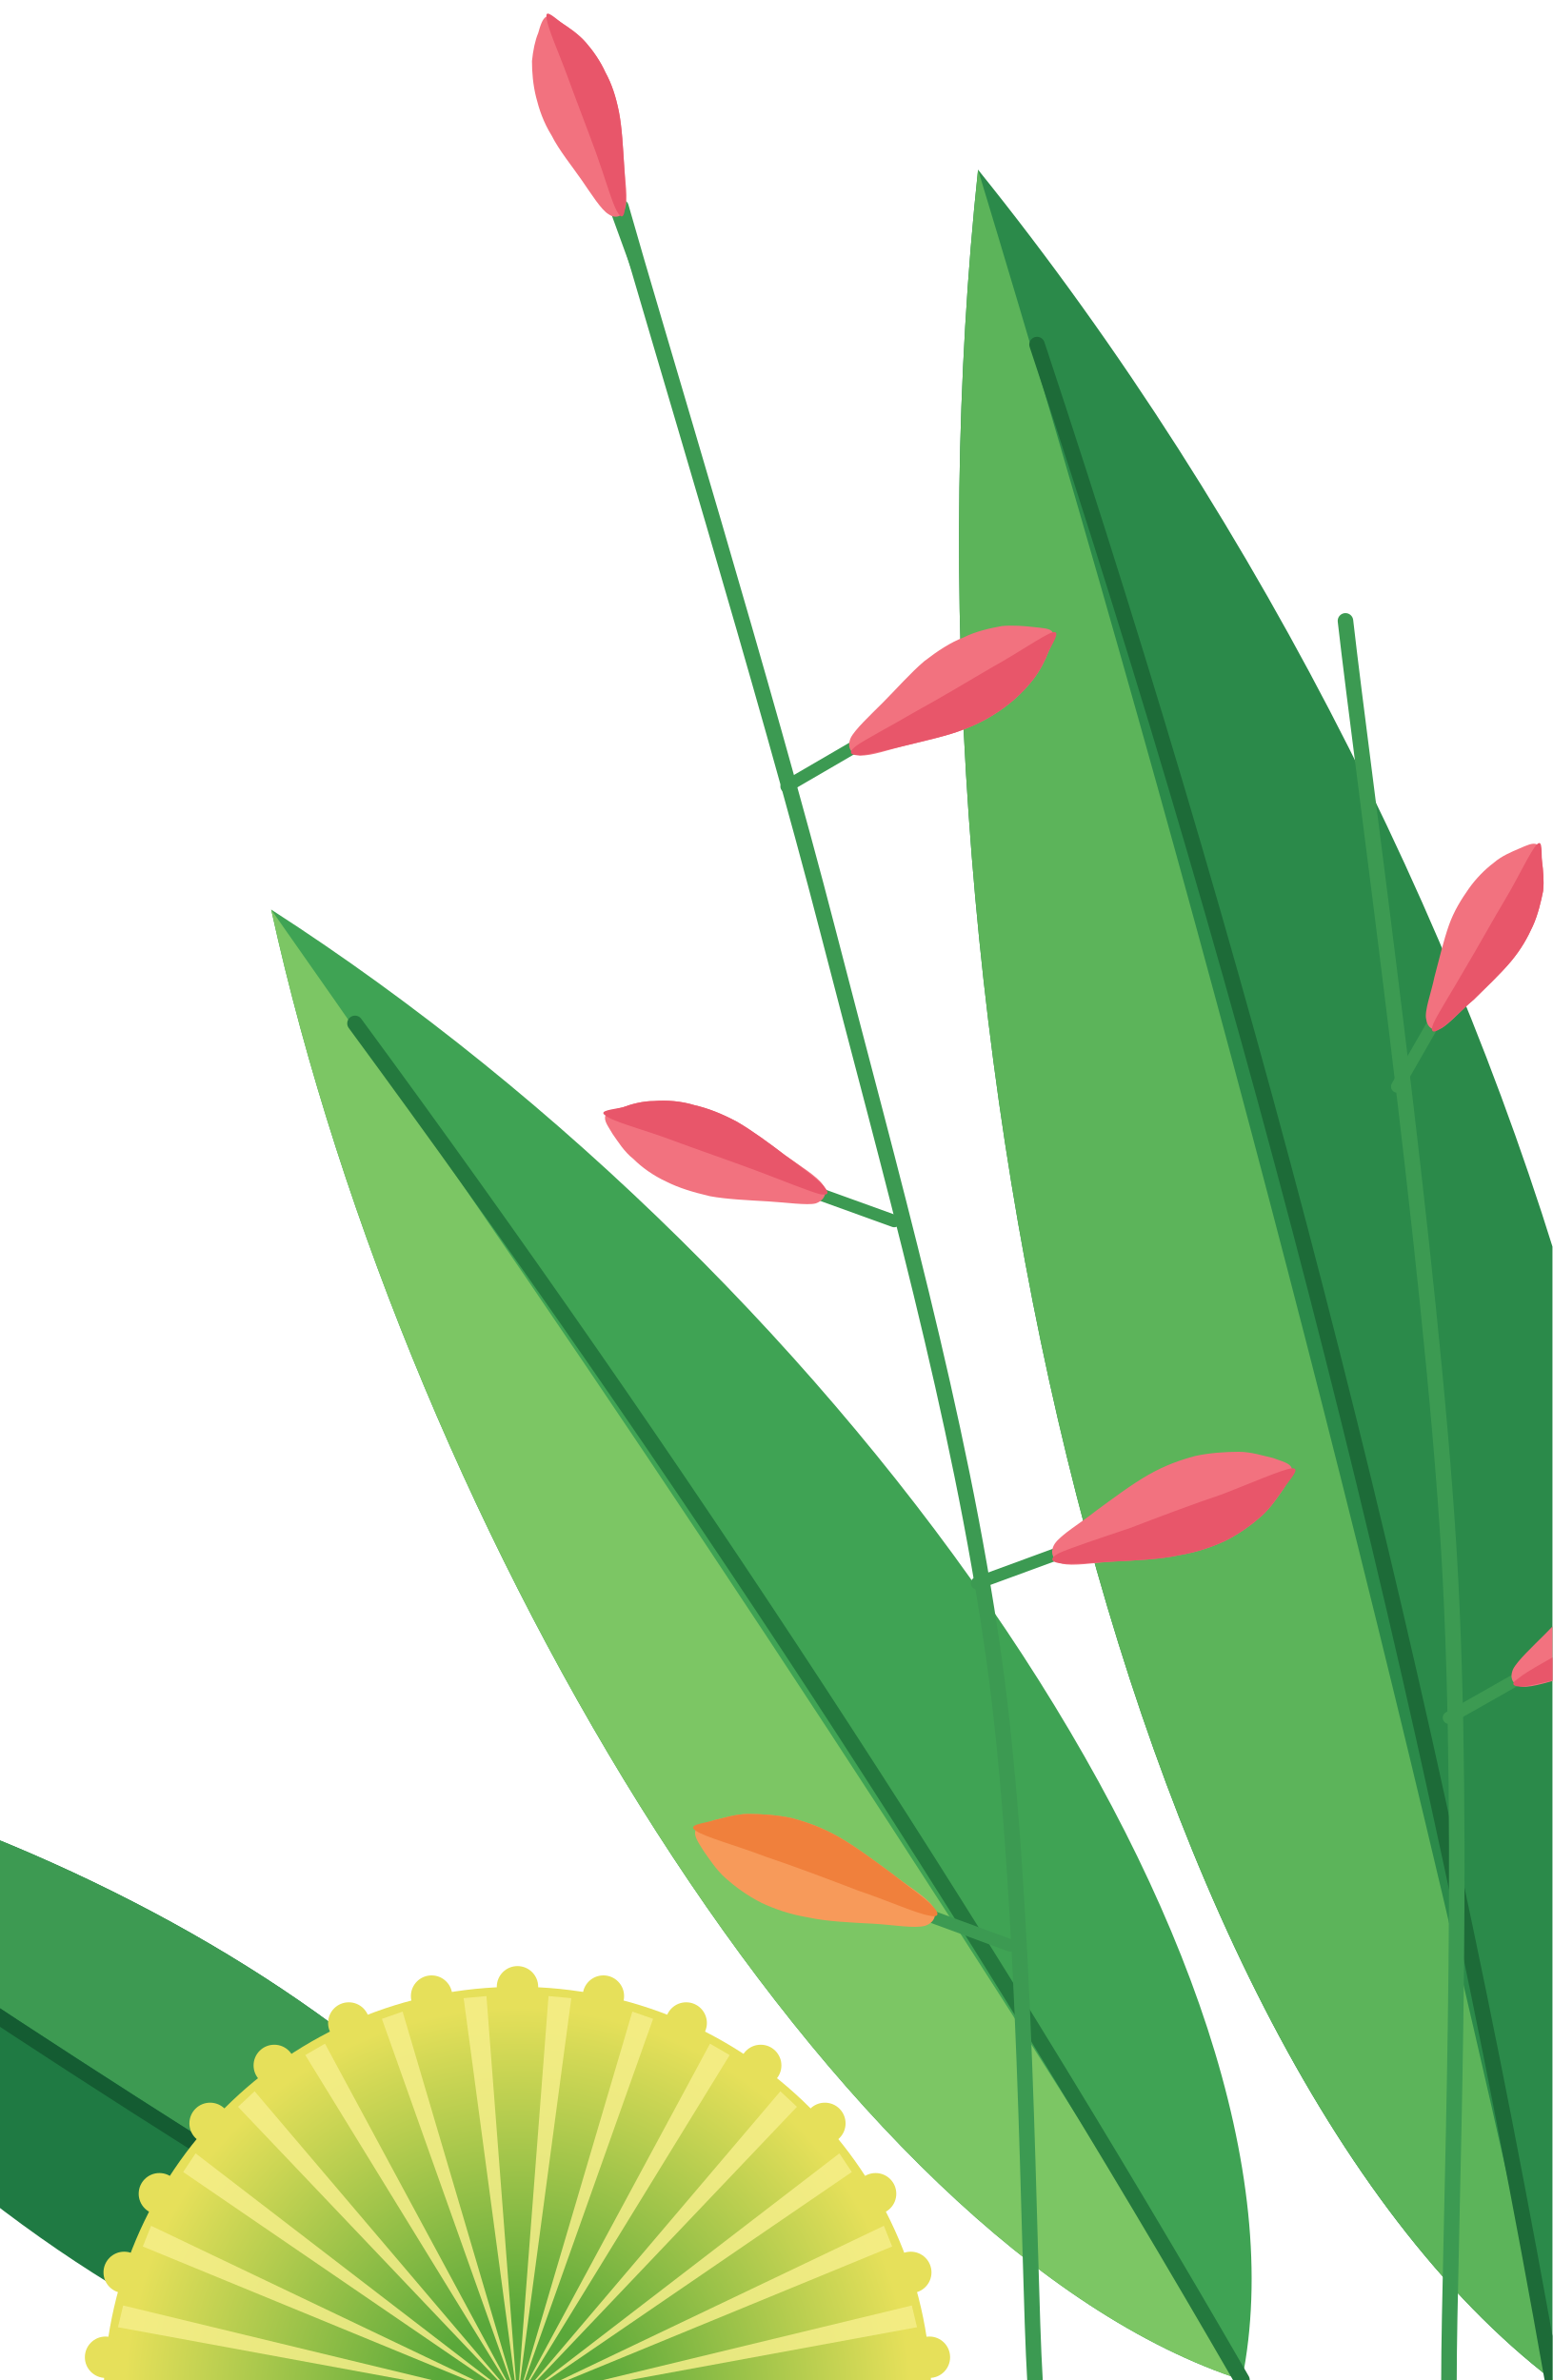
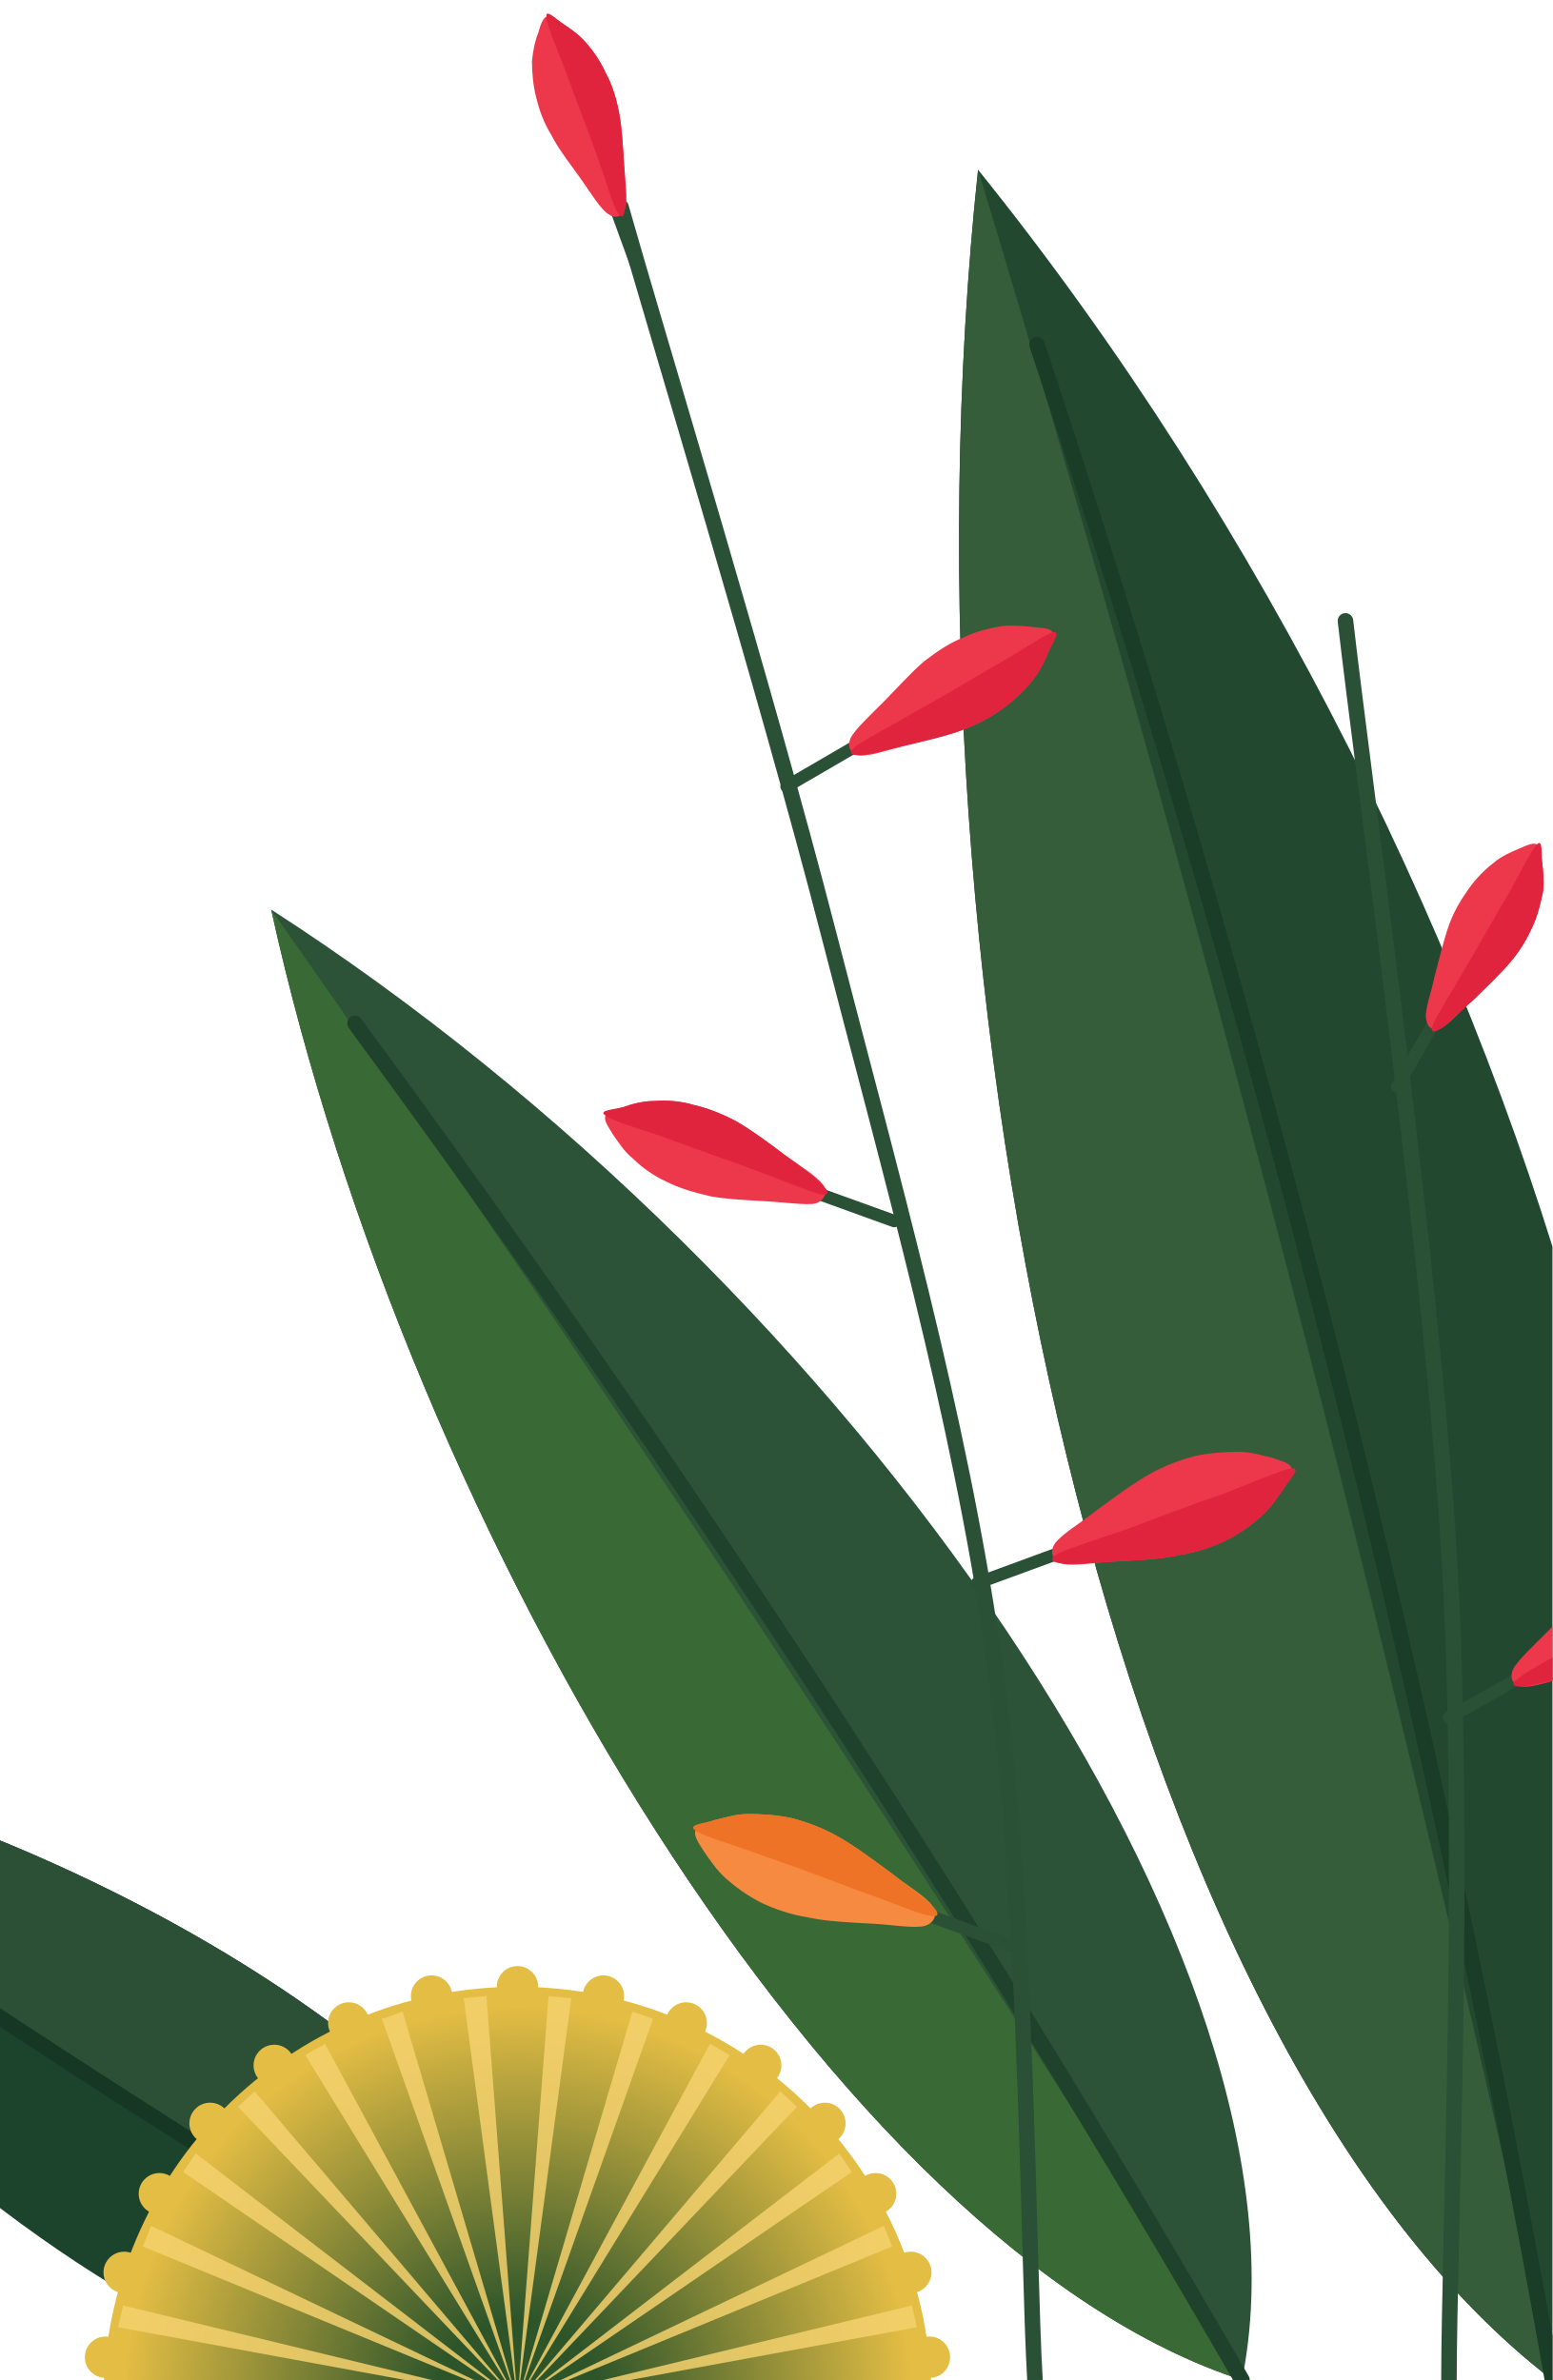
<svg xmlns="http://www.w3.org/2000/svg" viewBox="0 0 150 230" width="150" height="230" preserveAspectRatio="xMidYMid slice">
  <defs>
    <radialGradient id="fn10" cx="50" cy="232" r="40" gradientUnits="userSpaceOnUse">
-       <stop offset=".2" stop-color="#5aa83a" />
-       <stop offset=".95" stop-color="#e6e05a" />
+       <stop offset=".2" stop-color="#2e552a" />
+       <stop offset=".95" stop-color="#e3bd44" />
    </radialGradient>
  </defs>
-   <path d="M150 230C177.7 184.9 149.7 84.9 94.5 16.4C86 96.1 107.4 197.3 150 230Z" fill="#2b8a4a" />
-   <path d="M150 230C107.4 197.3 86 96.1 94.5 16.4Q126.6 122.4 150 230Z" fill="#5cb45a" />
-   <path d="M150 230Q132.4 130.3 100.2 33.3" fill="none" stroke="#1d6b38" stroke-width="1.5" stroke-linecap="round" />
-   <path d="M120 230C128.1 190 82.4 124.1 26.2 87.9C39.6 148.8 80.8 217.3 120 230Z" fill="#3fa354" />
-   <path d="M120 230C80.8 217.3 39.6 148.8 26.2 87.9Q75.3 157.7 120 230Z" fill="#7cc664" />
-   <path d="M120 230Q80.9 162.3 34.3 98.9" fill="none" stroke="#24793e" stroke-width="1.5" stroke-linecap="round" />
-   <path d="M60 232C52.9 201 4.2 172.7-40.9 166.8C-16.7 208.9 29.8 241 60 232Z" fill="#1f7a43" />
-   <path d="M60 232C52.9 201 4.2 172.7-40.9 166.8Q8.8 200.7 60 232Z" fill="#3d9a52" />
-   <path d="M60 232Q12.2 204.4-33.1 172.4" fill="none" stroke="#145c32" stroke-width="1.5" stroke-linecap="round" />
-   <path d="M100 230C99.3 218.3 99.3 183.3 96 160C92.7 136.7 86 113.3 80 90C74 66.7 63.3 31.7 60 20" fill="none" stroke="#3c9a52" stroke-width="1.5" stroke-linecap="round" />
-   <path d="M97.6 188L89.7 185.1" stroke="#3c9a52" stroke-width="1.2" stroke-linecap="round" />
-   <path d="M90.1 184.2C89.5 183.3 87.6 182.2 86.1 181C84.6 179.9 82.6 178.4 81 177.5C79.4 176.6 78 176.1 76.5 175.7C75.1 175.4 73.6 175.3 72.3 175.3C71.1 175.3 69.9 175.7 69 175.9C68.2 176.2 67.3 176.4 67.2 176.9C67 177.4 67.5 178.1 68 178.9C68.5 179.6 69.2 180.7 70.1 181.5C71 182.3 72.2 183.2 73.6 183.9C74.9 184.5 76.3 185 78.1 185.3C79.9 185.7 82.4 185.8 84.3 185.9C86.2 186 88.4 186.4 89.4 186.1C90.3 185.8 90.6 185 90.1 184.2Z" fill="#f79a5a" />
-   <path d="M90.1 184.2C89.5 183.5 87.6 182.2 86.1 181C84.6 179.9 82.6 178.4 81 177.5C79.4 176.6 78 176.1 76.5 175.7C75.1 175.4 73.6 175.3 72.3 175.3C71.1 175.3 69.9 175.7 69 175.9C68.2 176.2 66.3 176.3 67.2 176.9C68 177.5 71.3 178.4 73.9 179.4C76.6 180.3 80.3 181.7 82.9 182.7C85.6 183.6 88.5 184.9 89.7 185.1C90.9 185.4 90.7 184.8 90.1 184.2Z" fill="#f0803c" />
-   <path d="M94.4 153L102.3 150.1" stroke="#3c9a52" stroke-width="1.2" stroke-linecap="round" />
-   <path d="M102.6 151.1C103.6 151.4 105.8 151 107.7 150.9C109.6 150.8 112.1 150.7 113.9 150.3C115.7 150 117.1 149.5 118.4 148.9C119.8 148.2 121 147.3 121.9 146.5C122.8 145.7 123.5 144.6 124 143.9C124.5 143.1 125 142.4 124.8 141.9C124.7 141.4 123.8 141.2 123 140.9C122.1 140.7 120.9 140.3 119.7 140.3C118.4 140.3 116.9 140.4 115.5 140.7C114 141.1 112.6 141.6 111 142.5C109.4 143.4 107.4 144.9 105.9 146C104.4 147.2 102.5 148.3 101.9 149.2C101.4 150 101.7 150.8 102.6 151.1Z" fill="#f2727f" />
-   <path d="M102.6 151.1C103.5 151.2 105.8 151 107.7 150.9C109.6 150.8 112.1 150.7 113.9 150.3C115.7 150 117.1 149.5 118.4 148.9C119.8 148.2 121 147.3 121.9 146.5C122.8 145.7 123.5 144.6 124 143.9C124.5 143.1 125.8 141.8 124.8 141.9C123.9 142 120.7 143.4 118.1 144.4C115.4 145.3 111.7 146.7 109.1 147.7C106.4 148.6 103.4 149.6 102.3 150.1C101.2 150.7 101.7 151 102.6 151.1Z" fill="#e8566a" />
-   <path d="M86.4 118L79.2 115.4" stroke="#3c9a52" stroke-width="1.2" stroke-linecap="round" />
-   <path d="M79.5 114.5C79 113.7 77.2 112.6 75.8 111.6C74.5 110.6 72.6 109.2 71.2 108.4C69.7 107.6 68.4 107.1 67.1 106.8C65.8 106.4 64.4 106.3 63.2 106.4C62.1 106.4 61 106.7 60.2 107C59.4 107.2 58.7 107.4 58.5 107.8C58.3 108.3 58.8 108.9 59.2 109.6C59.7 110.3 60.3 111.3 61.2 112C62 112.8 63.1 113.6 64.4 114.2C65.6 114.8 66.9 115.2 68.6 115.6C70.2 115.9 72.5 116 74.2 116.1C75.9 116.2 78 116.5 78.8 116.3C79.7 116 80 115.2 79.5 114.5Z" fill="#f2727f" />
-   <path d="M79.5 114.5C78.9 113.9 77.2 112.6 75.8 111.6C74.5 110.6 72.6 109.2 71.2 108.4C69.7 107.6 68.4 107.1 67.1 106.8C65.8 106.4 64.4 106.3 63.2 106.4C62.1 106.4 61 106.7 60.2 107C59.4 107.2 57.7 107.3 58.5 107.8C59.2 108.4 62.3 109.2 64.7 110.1C67.1 111 70.6 112.2 73 113.1C75.4 114 78.1 115.1 79.2 115.4C80.3 115.6 80 115.1 79.5 114.5Z" fill="#e8566a" />
-   <path d="M76 76L82.7 72.1" stroke="#3c9a52" stroke-width="1.2" stroke-linecap="round" />
-   <path d="M83.1 73C84.1 73.1 86 72.4 87.7 72C89.3 71.6 91.6 71.1 93.1 70.5C94.7 69.9 95.9 69.2 97 68.4C98.1 67.6 99.1 66.6 99.8 65.7C100.5 64.8 101 63.8 101.3 63C101.6 62.3 102 61.6 101.7 61.1C101.5 60.7 100.7 60.7 99.9 60.6C99 60.5 97.9 60.4 96.8 60.5C95.7 60.7 94.3 61 93.1 61.6C91.8 62.1 90.6 62.9 89.3 63.9C88 65 86.5 66.7 85.3 67.9C84.1 69.1 82.6 70.5 82.2 71.3C81.8 72.2 82.2 72.9 83.1 73Z" fill="#f2727f" />
-   <path d="M83.1 73C84 72.9 86 72.4 87.7 72C89.3 71.6 91.6 71.1 93.1 70.5C94.7 69.9 95.9 69.2 97 68.4C98.1 67.6 99.1 66.6 99.8 65.7C100.5 64.8 101 63.8 101.3 63C101.6 62.3 102.6 60.9 101.7 61.1C100.8 61.4 98.2 63.2 96 64.4C93.8 65.7 90.6 67.6 88.4 68.8C86.2 70.1 83.5 71.5 82.7 72.1C81.8 72.8 82.3 73 83.1 73Z" fill="#e8566a" />
-   <path d="M62 27L59.6 20.4" stroke="#3c9a52" stroke-width="1.2" stroke-linecap="round" />
-   <path d="M60.4 20.1C60.7 19.3 60.4 17.5 60.3 15.9C60.2 14.4 60.1 12.3 59.8 10.8C59.5 9.3 59.1 8.1 58.5 7C58 5.9 57.3 4.9 56.6 4.1C55.9 3.3 55 2.7 54.4 2.3C53.8 1.9 53.2 1.5 52.8 1.6C52.4 1.8 52.2 2.5 52 3.2C51.7 3.9 51.5 4.9 51.4 5.9C51.4 7 51.5 8.2 51.8 9.4C52.1 10.6 52.5 11.8 53.3 13.1C54 14.5 55.3 16.1 56.2 17.4C57.1 18.7 58.1 20.3 58.8 20.7C59.5 21.2 60.2 20.9 60.4 20.1Z" fill="#f2727f" />
-   <path d="M60.4 20.1C60.5 19.4 60.4 17.5 60.3 15.9C60.2 14.4 60.1 12.3 59.8 10.8C59.5 9.3 59.1 8.1 58.5 7C58 5.9 57.3 4.9 56.6 4.1C55.9 3.3 55 2.7 54.4 2.3C53.8 1.9 52.7 .8 52.8 1.6C52.8 2.5 54 5.1 54.8 7.3C55.6 9.5 56.8 12.6 57.6 14.8C58.4 17 59.1 19.5 59.6 20.4C60.1 21.3 60.3 20.9 60.4 20.1Z" fill="#e8566a" />
-   <path d="M140 230C140 216.7 141.7 178.3 140 150C138.3 121.7 131.7 75 130 60" fill="none" stroke="#3c9a52" stroke-width="1.5" stroke-linecap="round" />
-   <path d="M140 166L146.7 162.2" stroke="#3c9a52" stroke-width="1.2" stroke-linecap="round" />
-   <path d="M147.1 163C148.1 163.1 150 162.4 151.7 162C153.3 161.6 155.6 161.1 157.1 160.5C158.7 159.9 159.9 159.2 161 158.4C162.1 157.6 163.1 156.6 163.8 155.7C164.5 154.8 165 153.8 165.3 153C165.6 152.3 166 151.6 165.7 151.2C165.5 150.7 164.7 150.7 163.9 150.6C163 150.5 161.9 150.4 160.8 150.5C159.7 150.7 158.3 151 157.1 151.6C155.8 152.1 154.6 152.9 153.3 153.9C152 155 150.5 156.7 149.3 157.9C148.1 159.1 146.6 160.5 146.2 161.3C145.8 162.2 146.2 162.9 147.1 163Z" fill="#f2727f" />
-   <path d="M147.1 163C148 162.9 150 162.4 151.7 162C153.3 161.6 155.6 161.1 157.1 160.5C158.7 159.9 159.9 159.2 161 158.4C162.1 157.6 163.1 156.6 163.8 155.7C164.5 154.8 165 153.8 165.3 153C165.6 152.3 166.6 150.9 165.7 151.2C164.8 151.4 162.2 153.2 160 154.5C157.8 155.7 154.6 157.6 152.4 158.8C150.2 160.1 147.5 161.5 146.7 162.2C145.8 162.8 146.3 163 147.1 163Z" fill="#e8566a" />
-   <path d="M135 105L138.5 98.9" stroke="#3c9a52" stroke-width="1.2" stroke-linecap="round" />
-   <path d="M139.2 99.4C140 99 141.2 97.6 142.4 96.6C143.5 95.5 145 94.1 146 92.9C147 91.7 147.6 90.6 148.1 89.5C148.6 88.4 148.9 87.1 149.1 86.1C149.2 85.1 149.1 84.1 149 83.3C148.9 82.6 148.9 81.8 148.5 81.6C148.1 81.4 147.5 81.7 146.8 82C146.1 82.3 145.1 82.7 144.3 83.4C143.5 84 142.6 84.9 141.9 85.9C141.2 86.9 140.5 88 140 89.4C139.5 90.8 139 92.9 138.6 94.4C138.3 95.9 137.6 97.7 137.8 98.5C137.9 99.3 138.5 99.7 139.2 99.4Z" fill="#f2727f" />
-   <path d="M139.2 99.4C139.9 99 141.2 97.6 142.4 96.6C143.5 95.5 145 94.1 146 92.9C147 91.7 147.6 90.6 148.1 89.5C148.6 88.4 148.9 87.1 149.1 86.1C149.2 85.1 149.1 84.1 149 83.3C148.9 82.6 149.1 81 148.5 81.6C147.9 82.2 146.7 84.8 145.5 86.8C144.3 88.8 142.7 91.7 141.5 93.7C140.3 95.8 138.9 98 138.5 98.9C138.1 99.9 138.6 99.8 139.2 99.4Z" fill="#e8566a" />
+   <path d="M150 230C177.7 184.9 149.7 84.9 94.5 16.4C86 96.1 107.4 197.3 150 230Z" fill="#224930" />
+   <path d="M150 230C107.4 197.3 86 96.1 94.5 16.4Q126.6 122.4 150 230Z" fill="#365d3a" />
+   <path d="M150 230Q132.4 130.3 100.2 33.3" fill="none" stroke="#1a3d27" stroke-width="1.5" stroke-linecap="round" />
+   <path d="M120 230C128.1 190 82.4 124.1 26.2 87.9C39.6 148.8 80.8 217.3 120 230Z" fill="#2c5337" />
+   <path d="M120 230C80.8 217.3 39.6 148.8 26.2 87.9Q75.3 157.7 120 230Z" fill="#396a36" />
+   <path d="M120 230Q80.9 162.3 34.3 98.9" fill="none" stroke="#1e422b" stroke-width="1.5" stroke-linecap="round" />
+   <path d="M60 232C52.9 201 4.2 172.7-40.9 166.8C-16.7 208.9 29.8 241 60 232Z" fill="#1c432c" />
+   <path d="M60 232C52.9 201 4.2 172.7-40.9 166.8Q8.8 200.7 60 232Z" fill="#2b5036" />
+   <path d="M60 232Q12.2 204.4-33.1 172.4" fill="none" stroke="#153724" stroke-width="1.5" stroke-linecap="round" />
+   <path d="M100 230C99.3 218.3 99.3 183.3 96 160C92.7 136.7 86 113.3 80 90C74 66.7 63.3 31.7 60 20" fill="none" stroke="#2a5035" stroke-width="1.5" stroke-linecap="round" />
+   <path d="M97.6 188L89.7 185.1" stroke="#2a5035" stroke-width="1.2" stroke-linecap="round" />
+   <path d="M90.1 184.2C89.5 183.3 87.6 182.2 86.1 181C84.6 179.9 82.6 178.4 81 177.5C79.4 176.6 78 176.1 76.5 175.7C75.1 175.4 73.6 175.3 72.3 175.3C71.1 175.3 69.9 175.7 69 175.9C68.2 176.2 67.3 176.4 67.2 176.9C67 177.4 67.5 178.1 68 178.9C68.5 179.6 69.2 180.7 70.1 181.5C71 182.3 72.2 183.2 73.6 183.9C74.9 184.5 76.3 185 78.1 185.3C79.9 185.7 82.4 185.8 84.3 185.9C86.2 186 88.4 186.4 89.4 186.1C90.3 185.8 90.6 185 90.1 184.2Z" fill="#f68a40" />
+   <path d="M90.1 184.2C89.5 183.5 87.6 182.2 86.1 181C84.6 179.9 82.6 178.4 81 177.5C79.4 176.6 78 176.1 76.5 175.7C75.1 175.4 73.6 175.3 72.3 175.3C71.1 175.3 69.9 175.7 69 175.9C68.2 176.2 66.3 176.3 67.2 176.9C68 177.5 71.3 178.4 73.9 179.4C76.6 180.3 80.3 181.7 82.9 182.7C85.6 183.6 88.5 184.9 89.7 185.1C90.9 185.4 90.7 184.8 90.1 184.2Z" fill="#ee7326" />
+   <path d="M94.4 153L102.3 150.1" stroke="#2a5035" stroke-width="1.2" stroke-linecap="round" />
+   <path d="M102.6 151.1C103.6 151.4 105.8 151 107.7 150.9C109.6 150.8 112.1 150.7 113.9 150.3C115.7 150 117.1 149.5 118.4 148.9C119.8 148.2 121 147.3 121.9 146.5C122.8 145.7 123.5 144.6 124 143.9C124.5 143.1 125 142.4 124.8 141.9C124.7 141.4 123.8 141.2 123 140.9C122.1 140.7 120.9 140.3 119.7 140.3C118.4 140.3 116.9 140.4 115.5 140.7C114 141.1 112.6 141.6 111 142.5C109.4 143.4 107.4 144.9 105.9 146C104.4 147.2 102.5 148.3 101.9 149.2C101.4 150 101.7 150.8 102.6 151.1Z" fill="#ed374a" />
+   <path d="M102.6 151.1C103.5 151.2 105.8 151 107.7 150.9C109.6 150.8 112.1 150.7 113.9 150.3C115.7 150 117.1 149.5 118.4 148.9C119.8 148.2 121 147.3 121.9 146.5C122.8 145.7 123.5 144.6 124 143.9C124.5 143.1 125.8 141.8 124.8 141.9C123.9 142 120.7 143.4 118.1 144.4C115.4 145.3 111.7 146.7 109.1 147.7C106.4 148.6 103.4 149.6 102.3 150.1C101.2 150.7 101.7 151 102.6 151.1Z" fill="#e1243e" />
+   <path d="M86.4 118L79.2 115.4" stroke="#2a5035" stroke-width="1.2" stroke-linecap="round" />
+   <path d="M79.5 114.5C79 113.7 77.2 112.6 75.8 111.6C74.5 110.6 72.6 109.2 71.2 108.4C69.7 107.6 68.4 107.1 67.1 106.8C65.8 106.4 64.4 106.3 63.2 106.4C62.1 106.4 61 106.7 60.2 107C59.4 107.2 58.7 107.4 58.5 107.8C58.3 108.3 58.8 108.9 59.2 109.6C59.7 110.3 60.3 111.3 61.2 112C62 112.8 63.1 113.6 64.4 114.2C65.6 114.8 66.9 115.2 68.6 115.6C70.2 115.9 72.5 116 74.2 116.1C75.9 116.2 78 116.5 78.8 116.3C79.7 116 80 115.2 79.5 114.5Z" fill="#ed374a" />
+   <path d="M79.5 114.5C78.9 113.9 77.2 112.6 75.8 111.6C74.5 110.6 72.6 109.2 71.2 108.4C69.7 107.6 68.4 107.1 67.1 106.8C65.8 106.4 64.4 106.3 63.2 106.4C62.1 106.4 61 106.7 60.2 107C59.4 107.2 57.7 107.3 58.5 107.8C59.2 108.4 62.3 109.2 64.7 110.1C67.1 111 70.6 112.2 73 113.1C75.4 114 78.1 115.1 79.2 115.4C80.3 115.6 80 115.1 79.5 114.5Z" fill="#e1243e" />
+   <path d="M76 76L82.7 72.1" stroke="#2a5035" stroke-width="1.2" stroke-linecap="round" />
+   <path d="M83.1 73C84.1 73.1 86 72.4 87.7 72C89.3 71.6 91.6 71.1 93.1 70.5C94.7 69.9 95.9 69.2 97 68.4C98.1 67.6 99.1 66.6 99.8 65.7C100.5 64.8 101 63.8 101.3 63C101.6 62.3 102 61.6 101.7 61.1C101.5 60.7 100.7 60.7 99.9 60.6C99 60.5 97.9 60.4 96.8 60.5C95.7 60.7 94.3 61 93.1 61.6C91.8 62.1 90.6 62.9 89.3 63.9C88 65 86.5 66.7 85.3 67.9C84.1 69.1 82.6 70.5 82.2 71.3C81.8 72.2 82.2 72.9 83.1 73Z" fill="#ed374a" />
+   <path d="M83.1 73C84 72.9 86 72.4 87.7 72C89.3 71.6 91.6 71.1 93.1 70.5C94.7 69.9 95.9 69.2 97 68.4C98.1 67.6 99.1 66.6 99.8 65.7C100.5 64.8 101 63.8 101.3 63C101.6 62.3 102.6 60.9 101.7 61.1C100.8 61.4 98.2 63.2 96 64.4C93.8 65.7 90.6 67.6 88.4 68.8C86.2 70.1 83.5 71.5 82.7 72.1C81.8 72.8 82.3 73 83.1 73Z" fill="#e1243e" />
+   <path d="M62 27L59.6 20.4" stroke="#2a5035" stroke-width="1.2" stroke-linecap="round" />
+   <path d="M60.4 20.1C60.7 19.3 60.4 17.5 60.3 15.9C60.2 14.4 60.1 12.3 59.8 10.8C59.5 9.3 59.1 8.1 58.5 7C58 5.9 57.3 4.9 56.6 4.1C55.9 3.3 55 2.7 54.4 2.3C53.8 1.9 53.2 1.5 52.8 1.6C52.4 1.8 52.2 2.5 52 3.2C51.7 3.9 51.5 4.9 51.4 5.9C51.4 7 51.5 8.2 51.8 9.4C52.1 10.6 52.5 11.8 53.3 13.1C54 14.5 55.3 16.1 56.2 17.4C57.1 18.7 58.1 20.3 58.8 20.7C59.5 21.2 60.2 20.9 60.4 20.1Z" fill="#ed374a" />
+   <path d="M60.4 20.1C60.5 19.4 60.4 17.5 60.3 15.9C60.2 14.4 60.1 12.3 59.8 10.8C59.5 9.3 59.1 8.1 58.5 7C58 5.9 57.3 4.9 56.6 4.1C55.9 3.3 55 2.7 54.4 2.3C53.8 1.9 52.7 .8 52.8 1.6C52.8 2.5 54 5.1 54.8 7.3C55.6 9.5 56.8 12.6 57.6 14.8C58.4 17 59.1 19.5 59.6 20.4C60.1 21.3 60.3 20.9 60.4 20.1Z" fill="#e1243e" />
+   <path d="M140 230C140 216.7 141.7 178.3 140 150C138.3 121.7 131.7 75 130 60" fill="none" stroke="#2a5035" stroke-width="1.5" stroke-linecap="round" />
+   <path d="M140 166L146.7 162.2" stroke="#2a5035" stroke-width="1.2" stroke-linecap="round" />
+   <path d="M147.1 163C148.1 163.1 150 162.4 151.7 162C153.3 161.6 155.6 161.1 157.1 160.5C158.7 159.9 159.9 159.2 161 158.4C162.1 157.6 163.1 156.6 163.8 155.7C164.5 154.8 165 153.8 165.3 153C165.6 152.3 166 151.6 165.7 151.2C165.5 150.7 164.7 150.7 163.9 150.6C163 150.5 161.9 150.4 160.8 150.5C159.7 150.7 158.3 151 157.1 151.6C155.8 152.1 154.6 152.9 153.3 153.9C152 155 150.5 156.7 149.3 157.9C148.1 159.1 146.6 160.5 146.2 161.3C145.8 162.2 146.2 162.9 147.1 163Z" fill="#ed374a" />
+   <path d="M147.1 163C148 162.9 150 162.4 151.7 162C153.3 161.6 155.6 161.1 157.1 160.5C158.7 159.9 159.9 159.2 161 158.4C162.1 157.6 163.1 156.6 163.8 155.7C164.5 154.8 165 153.8 165.3 153C165.6 152.3 166.6 150.9 165.7 151.2C164.8 151.4 162.2 153.2 160 154.5C157.8 155.7 154.6 157.6 152.4 158.8C150.2 160.1 147.5 161.5 146.7 162.2C145.8 162.8 146.3 163 147.1 163Z" fill="#e1243e" />
+   <path d="M135 105L138.5 98.9" stroke="#2a5035" stroke-width="1.2" stroke-linecap="round" />
+   <path d="M139.2 99.4C140 99 141.2 97.6 142.4 96.6C143.5 95.5 145 94.1 146 92.9C147 91.7 147.6 90.6 148.1 89.5C148.6 88.4 148.9 87.1 149.1 86.1C149.2 85.1 149.1 84.1 149 83.3C148.9 82.6 148.9 81.8 148.5 81.6C148.1 81.4 147.5 81.7 146.8 82C146.1 82.3 145.1 82.7 144.3 83.4C143.5 84 142.6 84.9 141.9 85.9C141.2 86.9 140.5 88 140 89.4C139.5 90.8 139 92.9 138.6 94.4C138.3 95.9 137.6 97.7 137.8 98.5C137.9 99.3 138.5 99.7 139.2 99.4Z" fill="#ed374a" />
+   <path d="M139.2 99.4C139.9 99 141.2 97.6 142.4 96.6C143.5 95.5 145 94.1 146 92.9C147 91.7 147.6 90.6 148.1 89.5C148.6 88.4 148.9 87.1 149.1 86.1C149.2 85.1 149.1 84.1 149 83.3C148.9 82.6 149.1 81 148.5 81.6C147.9 82.2 146.7 84.8 145.5 86.8C144.3 88.8 142.7 91.7 141.5 93.7C140.3 95.8 138.9 98 138.5 98.9C138.1 99.9 138.6 99.8 139.2 99.4Z" fill="#e1243e" />
  <path d="M10 232A40 40 0 0 1 90 232Z" fill="url(#fn10)" />
-   <path d="M50 232L11.4 224.9L11.9 222.8ZM50 232L13.8 217.1L14.6 215.1ZM50 232L17.7 209.9L18.9 208.1ZM50 232L23 203.6L24.6 202.1ZM50 232L29.5 198.6L31.4 197.5ZM50 232L36.9 195.1L38.9 194.4ZM50 232L44.8 193.1L47 192.9ZM50 232L53 192.9L55.2 193.1ZM50 232L61.1 194.4L63.1 195.1ZM50 232L68.6 197.5L70.5 198.6ZM50 232L75.4 202.1L77 203.6ZM50 232L81.1 208.1L82.3 209.9ZM50 232L85.4 215.1L86.2 217.1ZM50 232L88.1 222.8L88.6 224.9Z" fill="#f6ee8a" opacity=".85" />
-   <path d="M10.2 227.8m-2 0a2 2 0 1 0 4 0a2 2 0 1 0-4 0ZM12 219.6m-2 0a2 2 0 1 0 4 0a2 2 0 1 0-4 0ZM15.4 212m-2 0a2 2 0 1 0 4 0a2 2 0 1 0-4 0ZM20.3 205.2m-2 0a2 2 0 1 0 4 0a2 2 0 1 0-4 0ZM26.5 199.6m-2 0a2 2 0 1 0 4 0a2 2 0 1 0-4 0ZM33.7 195.5m-2 0a2 2 0 1 0 4 0a2 2 0 1 0-4 0ZM41.7 192.9m-2 0a2 2 0 1 0 4 0a2 2 0 1 0-4 0ZM50 192m-2 0a2 2 0 1 0 4 0a2 2 0 1 0-4 0ZM58.3 192.9m-2 0a2 2 0 1 0 4 0a2 2 0 1 0-4 0ZM66.3 195.5m-2 0a2 2 0 1 0 4 0a2 2 0 1 0-4 0ZM73.5 199.6m-2 0a2 2 0 1 0 4 0a2 2 0 1 0-4 0ZM79.7 205.2m-2 0a2 2 0 1 0 4 0a2 2 0 1 0-4 0ZM84.6 212m-2 0a2 2 0 1 0 4 0a2 2 0 1 0-4 0ZM88 219.6m-2 0a2 2 0 1 0 4 0a2 2 0 1 0-4 0ZM89.8 227.8m-2 0a2 2 0 1 0 4 0a2 2 0 1 0-4 0Z" fill="#e6e05a" />
+   <path d="M50 232L11.4 224.9L11.9 222.8ZM50 232L13.8 217.1L14.6 215.1ZM50 232L17.7 209.9L18.9 208.1ZM50 232L23 203.6L24.6 202.1ZM50 232L29.5 198.6L31.4 197.5ZM50 232L36.9 195.1L38.9 194.4ZM50 232L44.8 193.1L47 192.9ZM50 232L53 192.9L55.2 193.1ZM50 232L61.1 194.4L63.1 195.1ZM50 232L68.6 197.5L70.5 198.6ZM50 232L75.4 202.1L77 203.6ZM50 232L81.1 208.1L82.3 209.9ZM50 232L85.4 215.1L86.2 217.1ZM50 232L88.1 222.8L88.6 224.9Z" fill="#f4d16d" opacity=".85" />
+   <path d="M10.2 227.8m-2 0a2 2 0 1 0 4 0a2 2 0 1 0-4 0ZM12 219.6m-2 0a2 2 0 1 0 4 0a2 2 0 1 0-4 0ZM15.4 212m-2 0a2 2 0 1 0 4 0a2 2 0 1 0-4 0ZM20.3 205.2m-2 0a2 2 0 1 0 4 0a2 2 0 1 0-4 0ZM26.5 199.6m-2 0a2 2 0 1 0 4 0a2 2 0 1 0-4 0ZM33.7 195.5m-2 0a2 2 0 1 0 4 0a2 2 0 1 0-4 0ZM41.7 192.9m-2 0a2 2 0 1 0 4 0a2 2 0 1 0-4 0ZM50 192m-2 0a2 2 0 1 0 4 0a2 2 0 1 0-4 0ZM58.3 192.9m-2 0a2 2 0 1 0 4 0a2 2 0 1 0-4 0ZM66.3 195.5m-2 0a2 2 0 1 0 4 0a2 2 0 1 0-4 0ZM73.5 199.6m-2 0a2 2 0 1 0 4 0a2 2 0 1 0-4 0ZM79.7 205.2m-2 0a2 2 0 1 0 4 0a2 2 0 1 0-4 0ZM84.6 212m-2 0a2 2 0 1 0 4 0a2 2 0 1 0-4 0ZM88 219.6m-2 0a2 2 0 1 0 4 0a2 2 0 1 0-4 0ZM89.8 227.8m-2 0a2 2 0 1 0 4 0a2 2 0 1 0-4 0Z" fill="#e3bd44" />
</svg>
